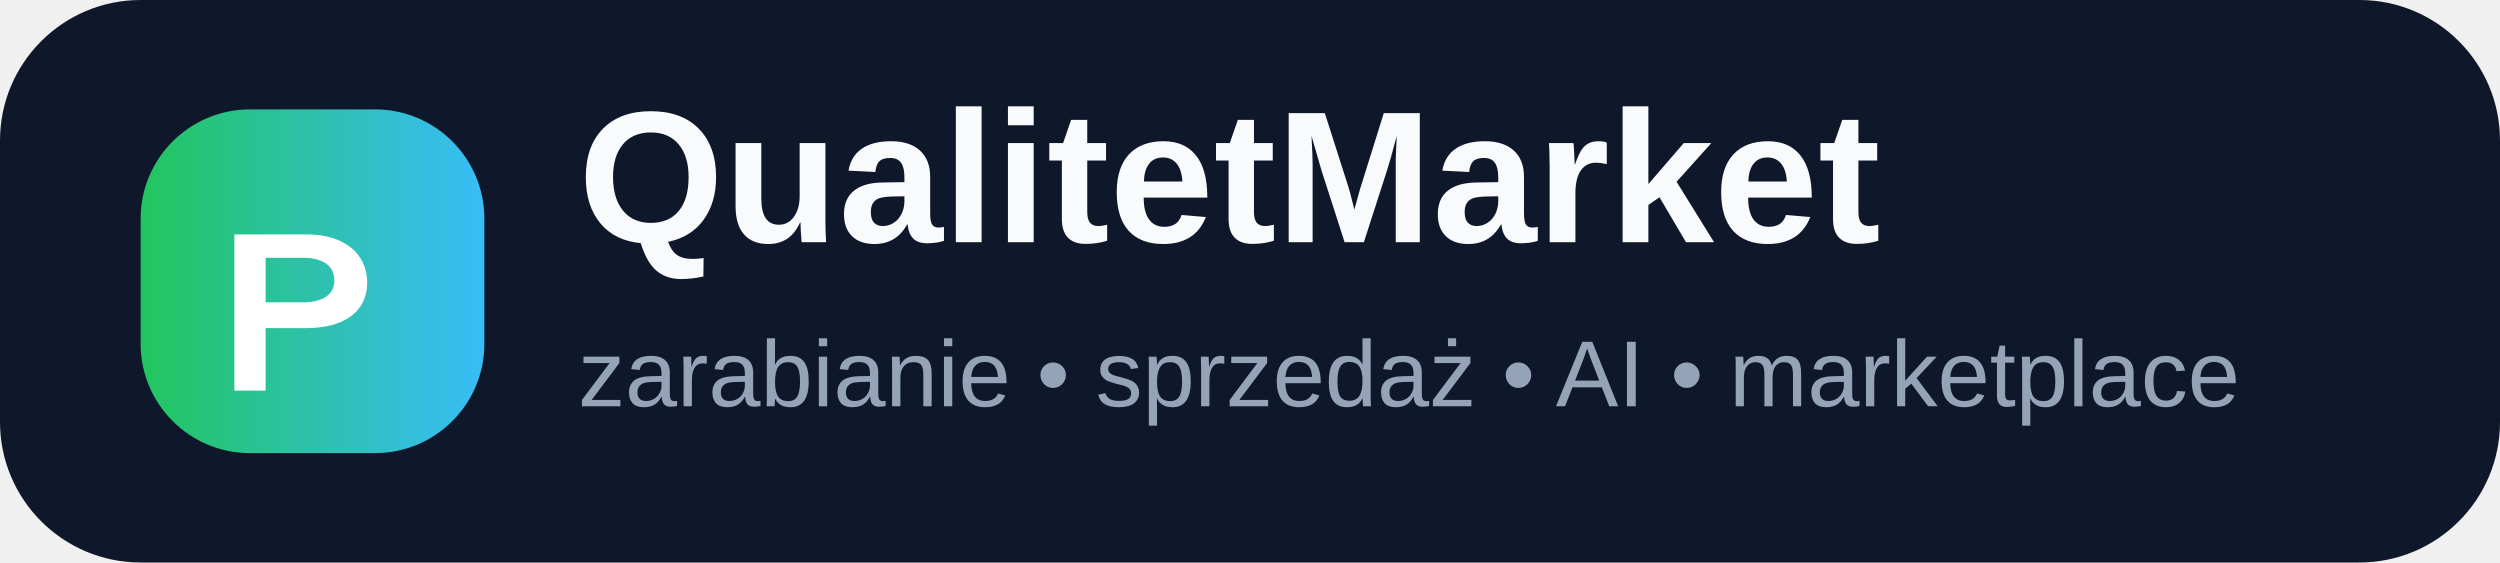
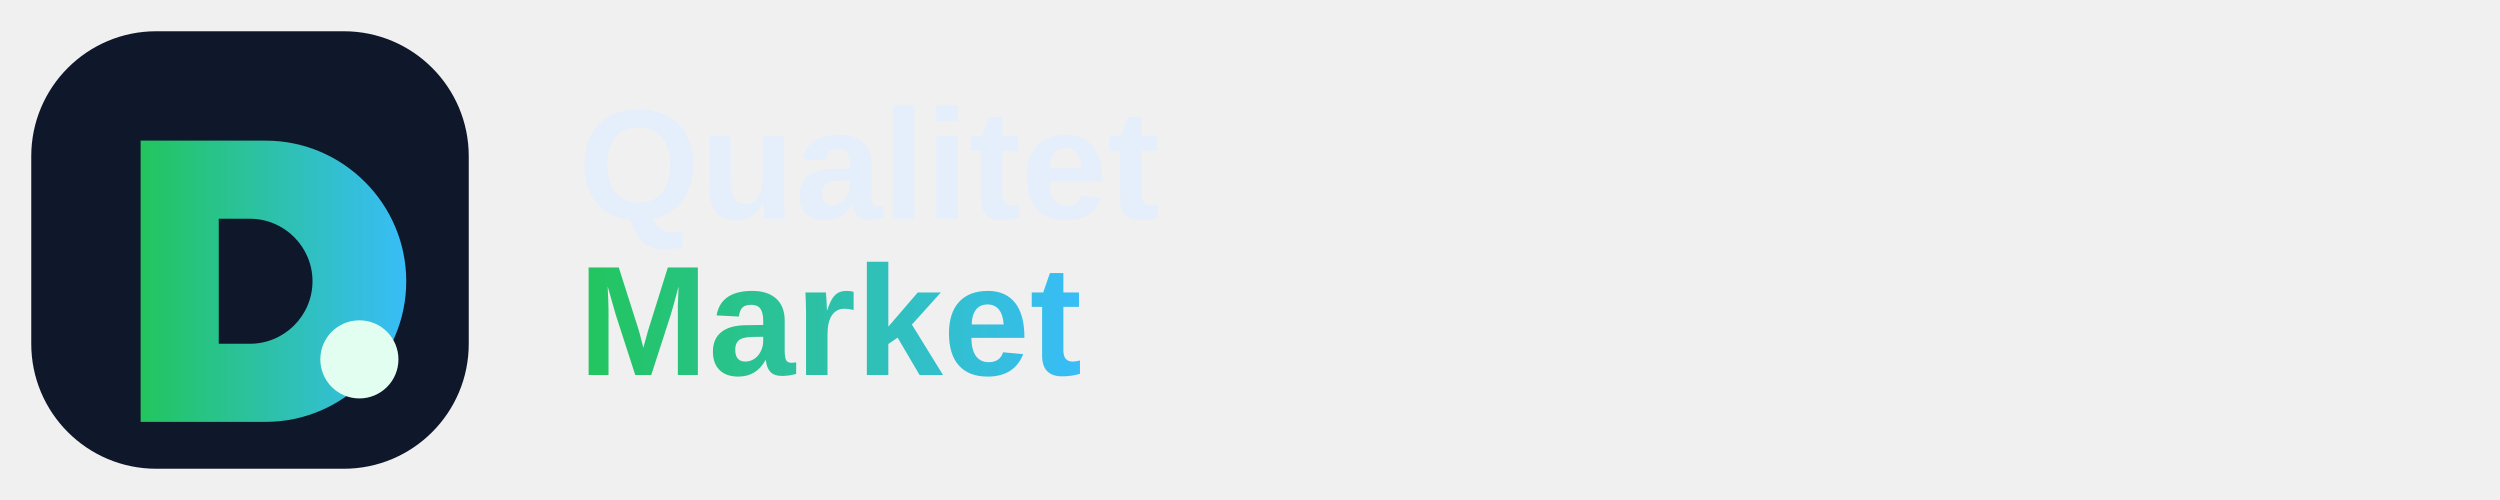
- <svg xmlns="http://www.w3.org/2000/svg" viewBox="0 0 320 72" role="img" aria-label="QualitetMarket">
+ <svg xmlns="http://www.w3.org/2000/svg" viewBox="0 0 320 64" role="img" aria-labelledby="title desc">
  <defs>
    <linearGradient id="g" x1="0" x2="1">
      <stop offset="0%" stop-color="#22c55e" />
      <stop offset="100%" stop-color="#38bdf8" />
    </linearGradient>
  </defs>
-   <rect width="320" height="72" rx="18" fill="#0f172a" />
-   <g transform="translate(18 14)">
-     <rect x="0" y="0" width="44" height="44" rx="14" fill="url(#g)" />
-     <path d="M12 28V16h9.2c4.8 0 7.8 2.4 7.8 6.2 0 3.7-3 5.8-7.8 5.8H16v8h-4zM16 24.7h4.8c2.5 0 4-1 4-2.8 0-1.9-1.5-2.9-4-2.9H16v5.7z" fill="#fff" />
-   </g>
-   <text x="74" y="31" font-family="Arial, Helvetica, sans-serif" font-size="24" font-weight="700" fill="#f8fafc">QualitetMarket</text>
-   <text x="74" y="52" font-family="Arial, Helvetica, sans-serif" font-size="12" fill="#94a3b8">zarabianie • sprzedaż • AI • marketplace</text>
+   <rect x="4" y="4" width="56" height="56" rx="16" fill="#0f172a" />
+   <path d="M18 18h16c9.9 0 18 8.1 18 18s-8.1 18-18 18H18V18zm14 10h-4v16h4c4.4 0 8-3.6 8-8s-3.6-8-8-8z" fill="url(#g)" />
+   <circle cx="46" cy="46" r="5" fill="#e2fef0" />
+   <text x="74" y="28" font-family="Arial, Helvetica, sans-serif" font-size="20" font-weight="700" fill="#e5eefb">Qualitet</text>
+   <text x="74" y="48" font-family="Arial, Helvetica, sans-serif" font-size="20" font-weight="700" fill="url(#g)">Market</text>
</svg>
